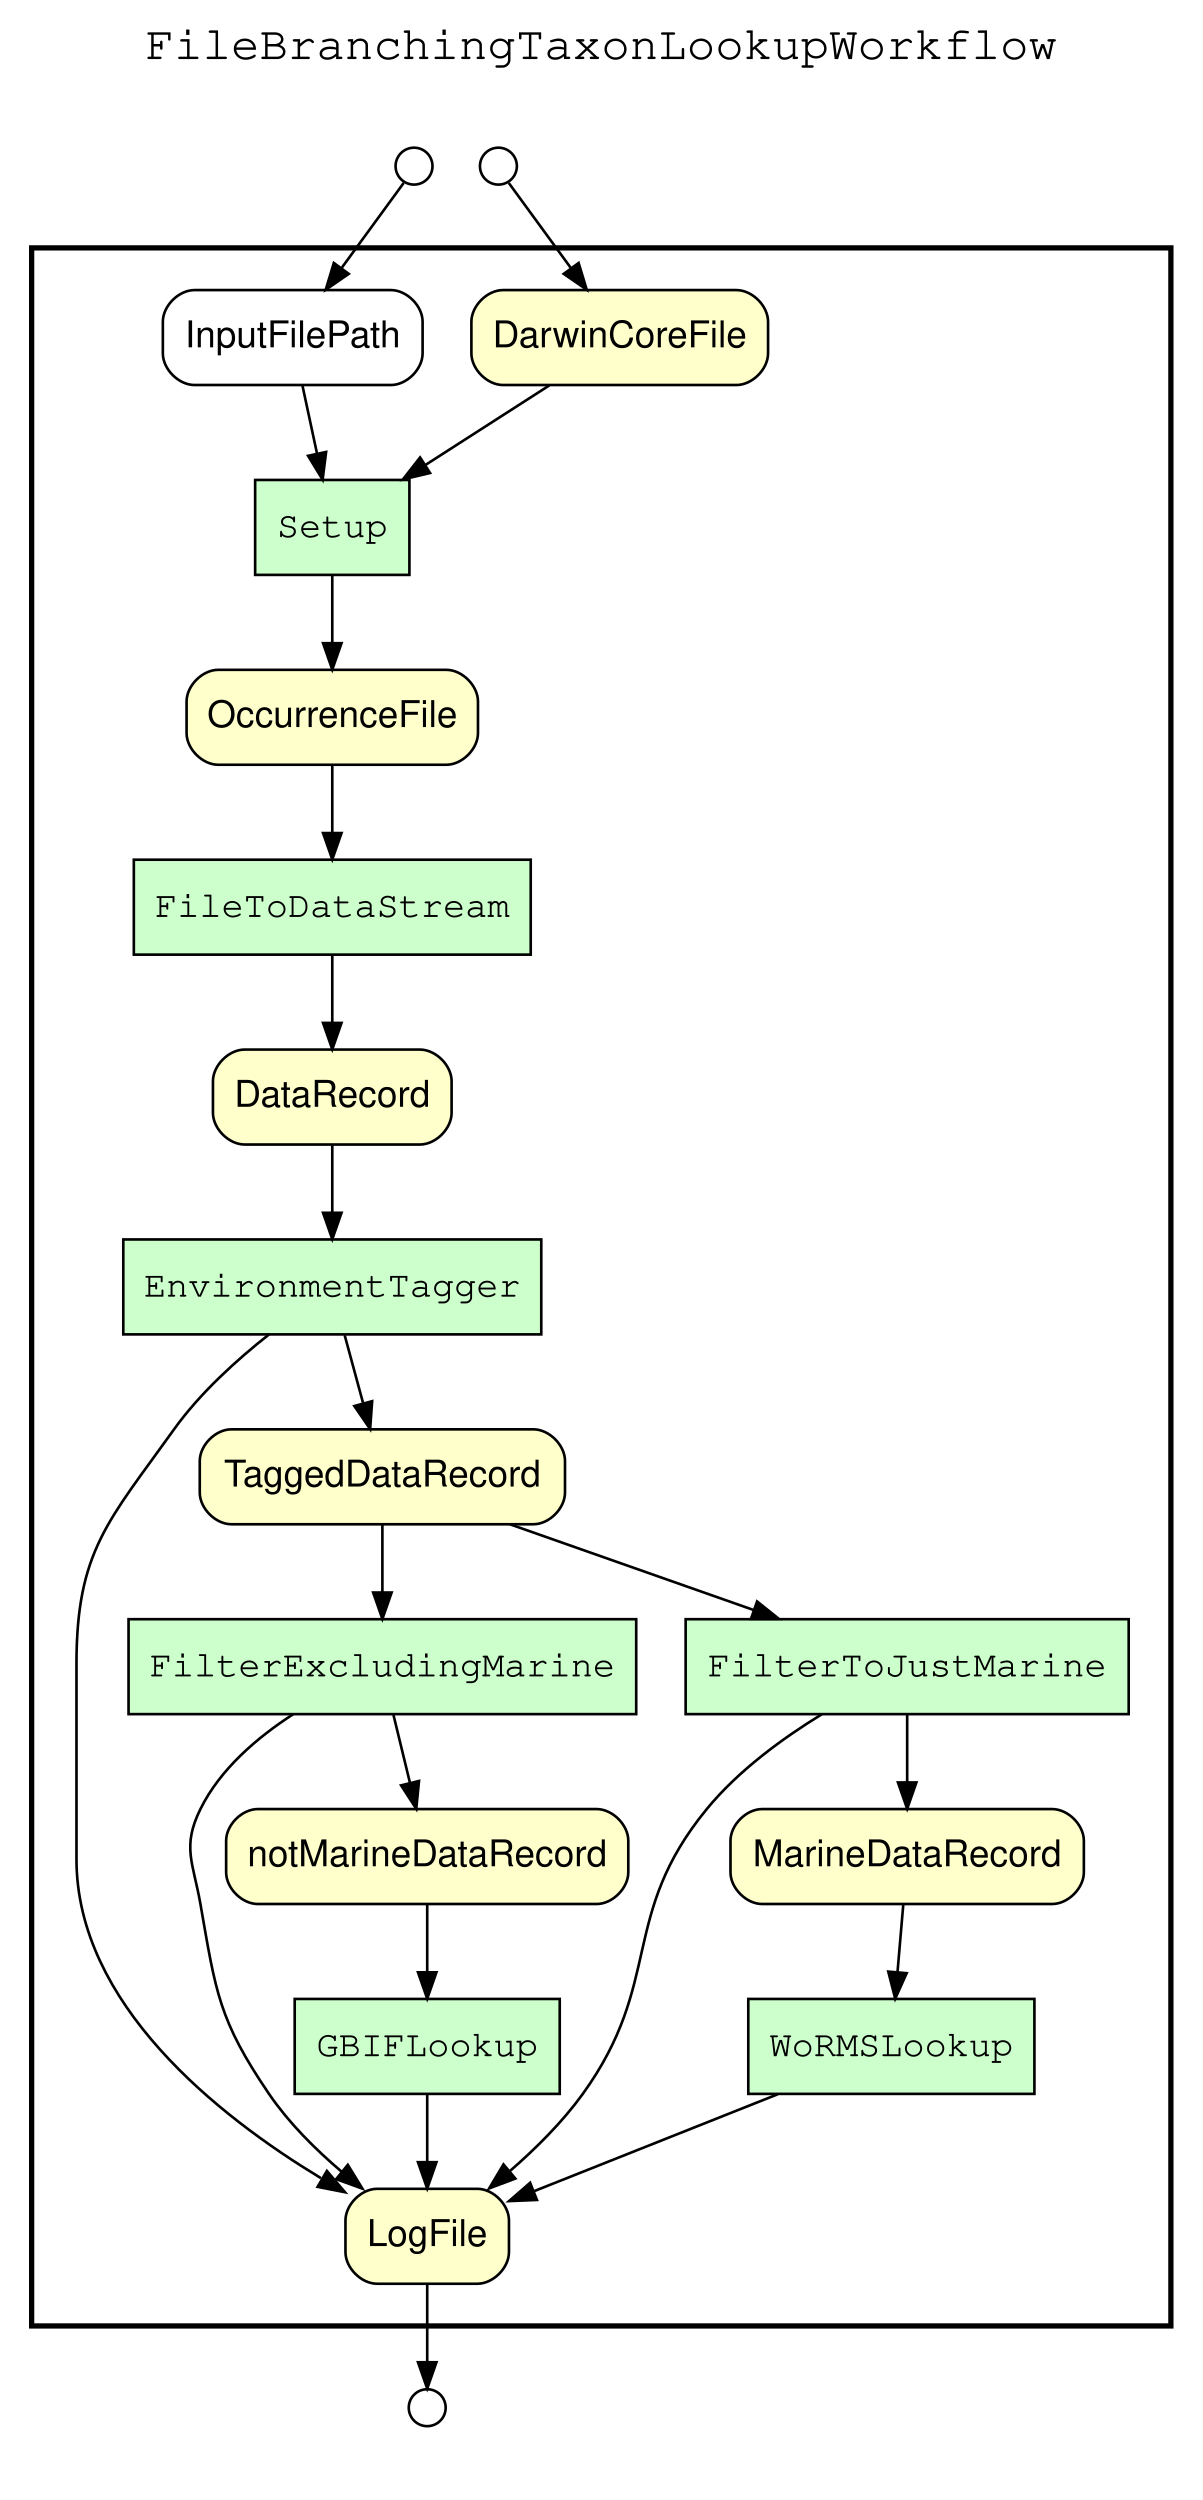
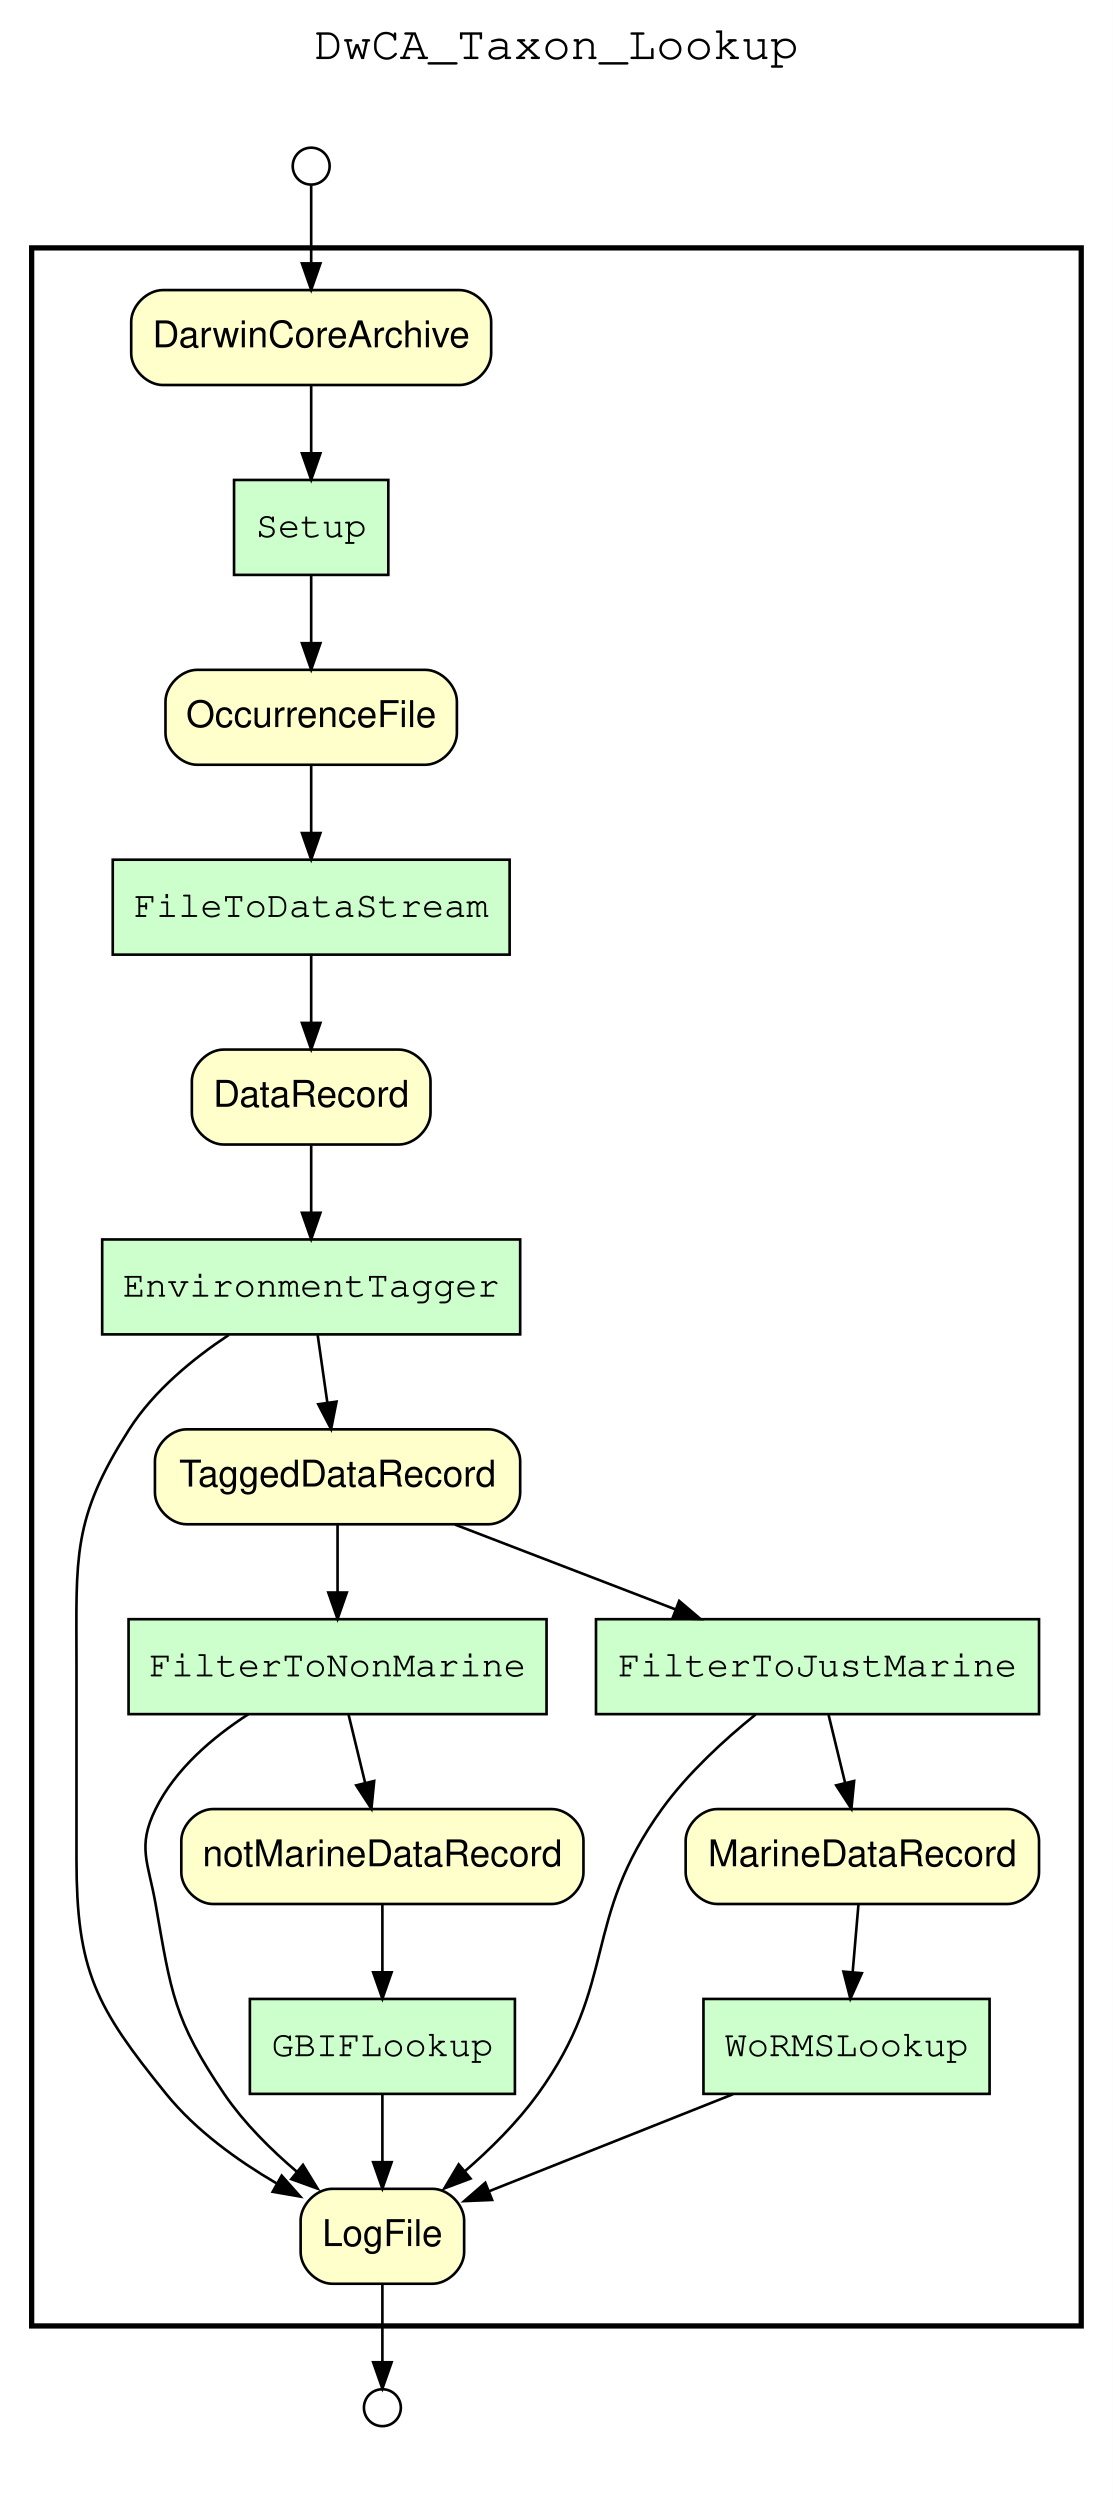
- <svg xmlns="http://www.w3.org/2000/svg" width="456pt" height="948pt" viewBox="0.00 0.00 456.00 948.00">
+ <svg xmlns="http://www.w3.org/2000/svg" width="422pt" height="948pt" viewBox="0.00 0.00 422.00 948.00">
  <g id="graph0" class="graph" transform="scale(1 1) rotate(0) translate(4 944)">
-     <polygon fill="white" stroke="none" points="-4,4 -4,-944 452,-944 452,4 -4,4" />
-     <text text-anchor="middle" x="224" y="-921.6" font-family="Courier,monospace" font-size="18.00">FileBranchingTaxonLookupWorkflow</text>
+     <polygon fill="white" stroke="none" points="-4,4 -4,-944 418,-944 418,4 -4,4" />
+     <text text-anchor="middle" x="207" y="-921.6" font-family="Courier,monospace" font-size="18.00">DwCA_Taxon_Lookup</text>
    <g id="clust1" class="cluster">
-       <polygon fill="none" stroke="black" stroke-width="2" points="8,-62 8,-850 440,-850 440,-62 8,-62" />
+       <polygon fill="none" stroke="black" stroke-width="2" points="8,-62 8,-850 406,-850 406,-62 8,-62" />
    </g>
    <g id="clust2" class="cluster">
-       <polygon fill="none" stroke="white" stroke-width="2" points="16,-70 16,-842 432,-842 432,-70 16,-70" />
+       <polygon fill="none" stroke="white" stroke-width="2" points="16,-70 16,-842 398,-842 398,-70 16,-70" />
    </g>
    <g id="clust3" class="cluster">
-       <polygon fill="none" stroke="white" stroke-width="2" points="130,-858 130,-904 208,-904 208,-858 130,-858" />
+       <polygon fill="none" stroke="white" stroke-width="2" points="91,-858 91,-904 137,-904 137,-858 91,-858" />
    </g>
    <g id="clust4" class="cluster">
-       <polygon fill="none" stroke="white" stroke-width="2" points="138,-866 138,-896 200,-896 200,-866 138,-866" />
+       <polygon fill="none" stroke="white" stroke-width="2" points="99,-866 99,-896 129,-896 129,-866 99,-866" />
    </g>
    <g id="clust5" class="cluster">
-       <polygon fill="none" stroke="white" stroke-width="2" points="135,-8 135,-54 181,-54 181,-8 135,-8" />
+       <polygon fill="none" stroke="white" stroke-width="2" points="118,-8 118,-54 164,-54 164,-8 118,-8" />
    </g>
    <g id="clust6" class="cluster">
-       <polygon fill="none" stroke="white" stroke-width="2" points="143,-16 143,-46 173,-46 173,-16 143,-16" />
+       <polygon fill="none" stroke="white" stroke-width="2" points="126,-16 126,-46 156,-46 156,-16 126,-16" />
    </g>
    <g id="node1" class="node">
-       <polygon fill="#ccffcc" stroke="black" points="197.25,-618 46.75,-618 46.75,-582 197.25,-582 197.25,-618" />
-       <text text-anchor="middle" x="122" y="-596.3" font-family="Courier,monospace" font-size="14.00">FileToDataStream</text>
+       <polygon fill="#ccffcc" stroke="black" points="189.25,-618 38.75,-618 38.75,-582 189.25,-582 189.25,-618" />
+       <text text-anchor="middle" x="114" y="-596.3" font-family="Courier,monospace" font-size="14.00">FileToDataStream</text>
    </g>
    <g id="node10" class="node">
-       <path fill="#ffffcc" stroke="black" d="M155.25,-546C155.25,-546 88.75,-546 88.75,-546 82.75,-546 76.75,-540 76.75,-534 76.75,-534 76.75,-522 76.75,-522 76.75,-516 82.75,-510 88.75,-510 88.75,-510 155.25,-510 155.25,-510 161.25,-510 167.25,-516 167.25,-522 167.25,-522 167.25,-534 167.25,-534 167.25,-540 161.25,-546 155.25,-546" />
-       <text text-anchor="middle" x="122" y="-524.3" font-family="Helvetica,sans-Serif" font-size="14.00">DataRecord</text>
+       <path fill="#ffffcc" stroke="black" d="M147.25,-546C147.25,-546 80.75,-546 80.75,-546 74.75,-546 68.75,-540 68.75,-534 68.75,-534 68.75,-522 68.75,-522 68.75,-516 74.75,-510 80.75,-510 80.75,-510 147.25,-510 147.25,-510 153.25,-510 159.25,-516 159.25,-522 159.25,-522 159.25,-534 159.25,-534 159.25,-540 153.25,-546 147.25,-546" />
+       <text text-anchor="middle" x="114" y="-524.3" font-family="Helvetica,sans-Serif" font-size="14.00">DataRecord</text>
+     </g>
+     <g id="edge9" class="edge">
+       <path fill="none" stroke="black" d="M114,-581.697C114,-573.983 114,-564.712 114,-556.112" />
+       <polygon fill="black" stroke="black" points="117.5,-556.104 114,-546.104 110.5,-556.104 117.5,-556.104" />
+     </g>
+     <g id="node2" class="node">
+       <polygon fill="#ccffcc" stroke="black" points="143.25,-762 84.75,-762 84.75,-726 143.25,-726 143.25,-762" />
+       <text text-anchor="middle" x="114" y="-740.3" font-family="Courier,monospace" font-size="14.00">Setup</text>
+     </g>
+     <g id="node9" class="node">
+       <path fill="#ffffcc" stroke="black" d="M157.25,-690C157.25,-690 70.75,-690 70.75,-690 64.75,-690 58.75,-684 58.75,-678 58.75,-678 58.75,-666 58.75,-666 58.75,-660 64.75,-654 70.75,-654 70.75,-654 157.25,-654 157.25,-654 163.25,-654 169.25,-660 169.25,-666 169.25,-666 169.25,-678 169.25,-678 169.25,-684 163.25,-690 157.25,-690" />
+       <text text-anchor="middle" x="114" y="-668.3" font-family="Helvetica,sans-Serif" font-size="14.00">OccurrenceFile</text>
+     </g>
+     <g id="edge8" class="edge">
+       <path fill="none" stroke="black" d="M114,-725.697C114,-717.983 114,-708.712 114,-700.112" />
+       <polygon fill="black" stroke="black" points="117.5,-700.104 114,-690.104 110.5,-700.104 117.5,-700.104" />
+     </g>
+     <g id="node3" class="node">
+       <polygon fill="#ccffcc" stroke="black" points="191.25,-186 90.75,-186 90.75,-150 191.25,-150 191.25,-186" />
+       <text text-anchor="middle" x="141" y="-164.3" font-family="Courier,monospace" font-size="14.00">GBIFLookup</text>
+     </g>
+     <g id="node11" class="node">
+       <path fill="#ffffcc" stroke="black" d="M160,-114C160,-114 122,-114 122,-114 116,-114 110,-108 110,-102 110,-102 110,-90 110,-90 110,-84 116,-78 122,-78 122,-78 160,-78 160,-78 166,-78 172,-84 172,-90 172,-90 172,-102 172,-102 172,-108 166,-114 160,-114" />
+       <text text-anchor="middle" x="141" y="-92.3" font-family="Helvetica,sans-Serif" font-size="14.00">LogFile</text>
+     </g>
+     <g id="edge17" class="edge">
+       <path fill="none" stroke="black" d="M141,-149.697C141,-141.983 141,-132.712 141,-124.112" />
+       <polygon fill="black" stroke="black" points="144.5,-124.104 141,-114.104 137.5,-124.104 144.5,-124.104" />
+     </g>
+     <g id="node4" class="node">
+       <polygon fill="#ccffcc" stroke="black" points="371.25,-186 262.75,-186 262.75,-150 371.25,-150 371.25,-186" />
+       <text text-anchor="middle" x="317" y="-164.3" font-family="Courier,monospace" font-size="14.00">WoRMSLookup</text>
+     </g>
+     <g id="edge16" class="edge">
+       <path fill="none" stroke="black" d="M273.946,-149.876C245.725,-138.652 209.075,-124.075 181.405,-113.07" />
+       <polygon fill="black" stroke="black" points="182.606,-109.781 172.021,-109.338 180.019,-116.286 182.606,-109.781" />
+     </g>
+     <g id="node5" class="node">
+       <polygon fill="#ccffcc" stroke="black" points="203.25,-330 44.75,-330 44.75,-294 203.25,-294 203.25,-330" />
+       <text text-anchor="middle" x="124" y="-308.3" font-family="Courier,monospace" font-size="14.00">FilterToNonMarine</text>
+     </g>
+     <g id="edge14" class="edge">
+       <path fill="none" stroke="black" d="M90.164,-293.961C76.621,-285.216 62.479,-273.175 55,-258 47.927,-243.648 52.242,-237.76 55,-222 60.866,-188.487 61.877,-178.139 81,-150 88.459,-139.025 98.7,-128.864 108.61,-120.437" />
+       <polygon fill="black" stroke="black" points="110.886,-123.097 116.428,-114.067 106.464,-117.67 110.886,-123.097" />
+     </g>
+     <g id="node14" class="node">
+       <path fill="#ffffcc" stroke="black" d="M205.25,-258C205.25,-258 76.75,-258 76.75,-258 70.75,-258 64.75,-252 64.75,-246 64.75,-246 64.75,-234 64.75,-234 64.75,-228 70.75,-222 76.75,-222 76.75,-222 205.25,-222 205.25,-222 211.25,-222 217.25,-228 217.25,-234 217.25,-234 217.25,-246 217.25,-246 217.25,-252 211.25,-258 205.25,-258" />
+       <text text-anchor="middle" x="141" y="-236.3" font-family="Helvetica,sans-Serif" font-size="14.00">notMarineDataRecord</text>
+     </g>
+     <g id="edge15" class="edge">
+       <path fill="none" stroke="black" d="M128.202,-293.697C130.096,-285.898 132.377,-276.509 134.484,-267.829" />
+       <polygon fill="black" stroke="black" points="137.887,-268.648 136.846,-258.104 131.085,-266.996 137.887,-268.648" />
+     </g>
+     <g id="node6" class="node">
+       <polygon fill="#ccffcc" stroke="black" points="390,-330 222,-330 222,-294 390,-294 390,-330" />
+       <text text-anchor="middle" x="306" y="-308.3" font-family="Courier,monospace" font-size="14.00">FilterToJustMarine</text>
+     </g>
+     <g id="edge12" class="edge">
+       <path fill="none" stroke="black" d="M282.503,-293.838C270.685,-284.301 256.824,-271.626 247,-258 216.384,-215.538 230.616,-192.462 200,-150 192.248,-139.248 181.983,-129.088 172.192,-120.595" />
+       <polygon fill="black" stroke="black" points="174.414,-117.892 164.497,-114.162 169.924,-123.262 174.414,-117.892" />
+     </g>
+     <g id="node13" class="node">
+       <path fill="#ffffcc" stroke="black" d="M378,-258C378,-258 268,-258 268,-258 262,-258 256,-252 256,-246 256,-246 256,-234 256,-234 256,-228 262,-222 268,-222 268,-222 378,-222 378,-222 384,-222 390,-228 390,-234 390,-234 390,-246 390,-246 390,-252 384,-258 378,-258" />
+       <text text-anchor="middle" x="323" y="-236.3" font-family="Helvetica,sans-Serif" font-size="14.00">MarineDataRecord</text>
+     </g>
+     <g id="edge13" class="edge">
+       <path fill="none" stroke="black" d="M310.202,-293.697C312.096,-285.898 314.377,-276.509 316.484,-267.829" />
+       <polygon fill="black" stroke="black" points="319.887,-268.648 318.846,-258.104 313.085,-266.996 319.887,-268.648" />
+     </g>
+     <g id="node7" class="node">
+       <polygon fill="#ccffcc" stroke="black" points="193.25,-474 34.75,-474 34.75,-438 193.25,-438 193.25,-474" />
+       <text text-anchor="middle" x="114" y="-452.3" font-family="Courier,monospace" font-size="14.00">EnvironmentTagger</text>
    </g>
    <g id="edge10" class="edge">
-       <path fill="none" stroke="black" d="M122,-581.697C122,-573.983 122,-564.712 122,-556.112" />
-       <polygon fill="black" stroke="black" points="125.5,-556.104 122,-546.104 118.5,-556.104 125.5,-556.104" />
+       <path fill="none" stroke="black" d="M82.772,-437.8C69.225,-428.821 54.351,-416.639 45,-402 23.176,-367.833 25,-353.542 25,-313 25,-313 25,-313 25,-239 25,-196.656 32.343,-182.9 59,-150 70.223,-136.148 86.065,-124.733 100.835,-116.089" />
+       <polygon fill="black" stroke="black" points="102.812,-118.995 109.843,-111.069 99.404,-112.88 102.812,-118.995" />
    </g>
-     <g id="node2" class="node">
-       <polygon fill="#ccffcc" stroke="black" points="151.25,-762 92.75,-762 92.75,-726 151.25,-726 151.25,-762" />
-       <text text-anchor="middle" x="122" y="-740.3" font-family="Courier,monospace" font-size="14.00">Setup</text>
+     <g id="node12" class="node">
+       <path fill="#ffffcc" stroke="black" d="M181.25,-402C181.25,-402 66.75,-402 66.75,-402 60.75,-402 54.75,-396 54.75,-390 54.75,-390 54.75,-378 54.75,-378 54.75,-372 60.75,-366 66.75,-366 66.75,-366 181.25,-366 181.25,-366 187.25,-366 193.25,-372 193.25,-378 193.25,-378 193.25,-390 193.25,-390 193.25,-396 187.25,-402 181.25,-402" />
+       <text text-anchor="middle" x="124" y="-380.3" font-family="Helvetica,sans-Serif" font-size="14.00">TaggedDataRecord</text>
    </g>
-     <g id="node9" class="node">
-       <path fill="#ffffcc" stroke="black" d="M165.25,-690C165.25,-690 78.75,-690 78.75,-690 72.75,-690 66.75,-684 66.75,-678 66.75,-678 66.75,-666 66.75,-666 66.75,-660 72.75,-654 78.75,-654 78.75,-654 165.25,-654 165.25,-654 171.25,-654 177.25,-660 177.25,-666 177.25,-666 177.25,-678 177.25,-678 177.25,-684 171.25,-690 165.25,-690" />
-       <text text-anchor="middle" x="122" y="-668.3" font-family="Helvetica,sans-Serif" font-size="14.00">OccurrenceFile</text>
+     <g id="edge11" class="edge">
+       <path fill="none" stroke="black" d="M116.472,-437.697C117.574,-429.983 118.898,-420.712 120.127,-412.112" />
+       <polygon fill="black" stroke="black" points="123.607,-412.499 121.557,-402.104 116.677,-411.509 123.607,-412.499" />
    </g>
-     <g id="edge9" class="edge">
-       <path fill="none" stroke="black" d="M122,-725.697C122,-717.983 122,-708.712 122,-700.112" />
-       <polygon fill="black" stroke="black" points="125.5,-700.104 122,-690.104 118.5,-700.104 125.5,-700.104" />
+     <g id="node8" class="node">
+       <path fill="#ffffcc" stroke="black" d="M170.25,-834C170.25,-834 57.75,-834 57.75,-834 51.75,-834 45.75,-828 45.75,-822 45.75,-822 45.75,-810 45.75,-810 45.75,-804 51.75,-798 57.75,-798 57.75,-798 170.25,-798 170.25,-798 176.25,-798 182.25,-804 182.25,-810 182.25,-810 182.25,-822 182.25,-822 182.25,-828 176.25,-834 170.25,-834" />
+       <text text-anchor="middle" x="114" y="-812.3" font-family="Helvetica,sans-Serif" font-size="14.00">DarwinCoreArchive</text>
    </g>
-     <g id="node3" class="node">
-       <polygon fill="#ccffcc" stroke="black" points="208.25,-186 107.75,-186 107.75,-150 208.25,-150 208.25,-186" />
-       <text text-anchor="middle" x="158" y="-164.3" font-family="Courier,monospace" font-size="14.00">GBIFLookup</text>
+     <g id="edge7" class="edge">
+       <path fill="none" stroke="black" d="M114,-797.697C114,-789.983 114,-780.712 114,-772.112" />
+       <polygon fill="black" stroke="black" points="117.5,-772.104 114,-762.104 110.5,-772.104 117.5,-772.104" />
    </g>
-     <g id="node11" class="node">
-       <path fill="#ffffcc" stroke="black" d="M177,-114C177,-114 139,-114 139,-114 133,-114 127,-108 127,-102 127,-102 127,-90 127,-90 127,-84 133,-78 139,-78 139,-78 177,-78 177,-78 183,-78 189,-84 189,-90 189,-90 189,-102 189,-102 189,-108 183,-114 177,-114" />
-       <text text-anchor="middle" x="158" y="-92.3" font-family="Helvetica,sans-Serif" font-size="14.00">LogFile</text>
+     <g id="edge6" class="edge">
+       <path fill="none" stroke="black" d="M114,-653.697C114,-645.983 114,-636.712 114,-628.112" />
+       <polygon fill="black" stroke="black" points="117.5,-628.104 114,-618.104 110.5,-628.104 117.5,-628.104" />
+     </g>
+     <g id="edge5" class="edge">
+       <path fill="none" stroke="black" d="M114,-509.697C114,-501.983 114,-492.712 114,-484.112" />
+       <polygon fill="black" stroke="black" points="117.5,-484.104 114,-474.104 110.5,-484.104 117.5,-484.104" />
+     </g>
+     <g id="node16" class="node">
+       <ellipse fill="none" stroke="black" cx="141" cy="-31" rx="7" ry="7" />
+     </g>
+     <g id="edge19" class="edge">
+       <path fill="none" stroke="black" d="M141,-77.785C141,-68.666 141,-57.52 141,-48.508" />
+       <polygon fill="black" stroke="black" points="144.5,-48.242 141,-38.242 137.5,-48.242 144.5,-48.242" />
+     </g>
+     <g id="edge3" class="edge">
+       <path fill="none" stroke="black" d="M124,-365.697C124,-357.983 124,-348.712 124,-340.112" />
+       <polygon fill="black" stroke="black" points="127.5,-340.104 124,-330.104 120.5,-340.104 127.5,-340.104" />
+     </g>
+     <g id="edge4" class="edge">
+       <path fill="none" stroke="black" d="M168.522,-365.876C193.734,-356.179 225.453,-343.98 252.069,-333.743" />
+       <polygon fill="black" stroke="black" points="253.545,-336.925 261.622,-330.068 251.032,-330.391 253.545,-336.925" />
+     </g>
+     <g id="edge2" class="edge">
+       <path fill="none" stroke="black" d="M321.517,-221.697C320.856,-213.983 320.061,-204.712 319.324,-196.112" />
+       <polygon fill="black" stroke="black" points="322.807,-195.769 318.466,-186.104 315.833,-196.367 322.807,-195.769" />
+     </g>
+     <g id="edge1" class="edge">
+       <path fill="none" stroke="black" d="M141,-221.697C141,-213.983 141,-204.712 141,-196.112" />
+       <polygon fill="black" stroke="black" points="144.5,-196.104 141,-186.104 137.5,-196.104 144.5,-196.104" />
+     </g>
+     <g id="node15" class="node">
+       <ellipse fill="none" stroke="black" cx="114" cy="-881" rx="7" ry="7" />
    </g>
    <g id="edge18" class="edge">
-       <path fill="none" stroke="black" d="M158,-149.697C158,-141.983 158,-132.712 158,-124.112" />
-       <polygon fill="black" stroke="black" points="161.5,-124.104 158,-114.104 154.5,-124.104 161.5,-124.104" />
-     </g>
-     <g id="node4" class="node">
-       <polygon fill="#ccffcc" stroke="black" points="388.25,-186 279.75,-186 279.75,-150 388.25,-150 388.25,-186" />
-       <text text-anchor="middle" x="334" y="-164.3" font-family="Courier,monospace" font-size="14.00">WoRMSLookup</text>
-     </g>
-     <g id="edge17" class="edge">
-       <path fill="none" stroke="black" d="M290.946,-149.876C262.725,-138.652 226.075,-124.075 198.405,-113.07" />
-       <polygon fill="black" stroke="black" points="199.606,-109.781 189.021,-109.338 197.019,-116.286 199.606,-109.781" />
-     </g>
-     <g id="node5" class="node">
-       <polygon fill="#ccffcc" stroke="black" points="237.25,-330 44.75,-330 44.75,-294 237.25,-294 237.25,-330" />
-       <text text-anchor="middle" x="141" y="-308.3" font-family="Courier,monospace" font-size="14.00">FilterExcludingMarine</text>
-     </g>
-     <g id="edge15" class="edge">
-       <path fill="none" stroke="black" d="M107.164,-293.961C93.621,-285.216 79.479,-273.175 72,-258 64.927,-243.648 69.242,-237.76 72,-222 77.866,-188.487 78.876,-178.139 98,-150 105.459,-139.025 115.7,-128.864 125.61,-120.437" />
-       <polygon fill="black" stroke="black" points="127.886,-123.097 133.428,-114.067 123.464,-117.67 127.886,-123.097" />
-     </g>
-     <g id="node14" class="node">
-       <path fill="#ffffcc" stroke="black" d="M222.25,-258C222.25,-258 93.75,-258 93.75,-258 87.75,-258 81.75,-252 81.75,-246 81.75,-246 81.75,-234 81.75,-234 81.75,-228 87.75,-222 93.75,-222 93.75,-222 222.25,-222 222.25,-222 228.25,-222 234.25,-228 234.25,-234 234.25,-234 234.25,-246 234.25,-246 234.25,-252 228.25,-258 222.25,-258" />
-       <text text-anchor="middle" x="158" y="-236.3" font-family="Helvetica,sans-Serif" font-size="14.00">notMarineDataRecord</text>
-     </g>
-     <g id="edge16" class="edge">
-       <path fill="none" stroke="black" d="M145.202,-293.697C147.096,-285.898 149.377,-276.509 151.484,-267.829" />
-       <polygon fill="black" stroke="black" points="154.887,-268.648 153.846,-258.104 148.085,-266.996 154.887,-268.648" />
-     </g>
-     <g id="node6" class="node">
-       <polygon fill="#ccffcc" stroke="black" points="424,-330 256,-330 256,-294 424,-294 424,-330" />
-       <text text-anchor="middle" x="340" y="-308.3" font-family="Courier,monospace" font-size="14.00">FilterToJustMarine</text>
-     </g>
-     <g id="edge13" class="edge">
-       <path fill="none" stroke="black" d="M307.66,-293.971C292.823,-284.883 275.924,-272.561 264,-258 230.834,-217.499 247.616,-192.462 217,-150 209.248,-139.248 198.983,-129.088 189.192,-120.595" />
-       <polygon fill="black" stroke="black" points="191.414,-117.892 181.497,-114.162 186.924,-123.262 191.414,-117.892" />
-     </g>
-     <g id="node13" class="node">
-       <path fill="#ffffcc" stroke="black" d="M395,-258C395,-258 285,-258 285,-258 279,-258 273,-252 273,-246 273,-246 273,-234 273,-234 273,-228 279,-222 285,-222 285,-222 395,-222 395,-222 401,-222 407,-228 407,-234 407,-234 407,-246 407,-246 407,-252 401,-258 395,-258" />
-       <text text-anchor="middle" x="340" y="-236.3" font-family="Helvetica,sans-Serif" font-size="14.00">MarineDataRecord</text>
-     </g>
-     <g id="edge14" class="edge">
-       <path fill="none" stroke="black" d="M340,-293.697C340,-285.983 340,-276.712 340,-268.112" />
-       <polygon fill="black" stroke="black" points="343.5,-268.104 340,-258.104 336.5,-268.104 343.5,-268.104" />
-     </g>
-     <g id="node7" class="node">
-       <polygon fill="#ccffcc" stroke="black" points="201.25,-474 42.75,-474 42.75,-438 201.25,-438 201.25,-474" />
-       <text text-anchor="middle" x="122" y="-452.3" font-family="Courier,monospace" font-size="14.00">EnvironmentTagger</text>
-     </g>
-     <g id="edge11" class="edge">
-       <path fill="none" stroke="black" d="M97.998,-437.976C85.95,-428.478 71.861,-415.794 62,-402 37.088,-367.151 25,-355.838 25,-313 25,-313 25,-313 25,-239 25,-184.12 78.573,-141.703 117.716,-118.035" />
-       <polygon fill="black" stroke="black" points="119.955,-120.78 126.817,-112.708 116.419,-114.739 119.955,-120.78" />
-     </g>
-     <g id="node12" class="node">
-       <path fill="#ffffcc" stroke="black" d="M198.25,-402C198.25,-402 83.75,-402 83.75,-402 77.75,-402 71.75,-396 71.75,-390 71.75,-390 71.75,-378 71.75,-378 71.75,-372 77.75,-366 83.75,-366 83.75,-366 198.25,-366 198.25,-366 204.25,-366 210.25,-372 210.25,-378 210.25,-378 210.25,-390 210.25,-390 210.25,-396 204.25,-402 198.25,-402" />
-       <text text-anchor="middle" x="141" y="-380.3" font-family="Helvetica,sans-Serif" font-size="14.00">TaggedDataRecord</text>
-     </g>
-     <g id="edge12" class="edge">
-       <path fill="none" stroke="black" d="M126.697,-437.697C128.813,-429.898 131.362,-420.509 133.718,-411.829" />
-       <polygon fill="black" stroke="black" points="137.116,-412.672 136.357,-402.104 130.36,-410.838 137.116,-412.672" />
-     </g>
-     <g id="node8" class="node">
-       <path fill="#ffffcc" stroke="black" d="M275.25,-834C275.25,-834 186.75,-834 186.75,-834 180.75,-834 174.75,-828 174.75,-822 174.75,-822 174.75,-810 174.75,-810 174.75,-804 180.75,-798 186.75,-798 186.75,-798 275.25,-798 275.25,-798 281.25,-798 287.25,-804 287.25,-810 287.25,-810 287.25,-822 287.25,-822 287.25,-828 281.25,-834 275.25,-834" />
-       <text text-anchor="middle" x="231" y="-812.3" font-family="Helvetica,sans-Serif" font-size="14.00">DarwinCoreFile</text>
-     </g>
-     <g id="edge7" class="edge">
-       <path fill="none" stroke="black" d="M204.336,-797.876C190.216,-788.808 172.689,-777.552 157.439,-767.759" />
-       <polygon fill="black" stroke="black" points="159.073,-764.648 148.767,-762.19 155.29,-770.538 159.073,-764.648" />
-     </g>
-     <g id="edge6" class="edge">
-       <path fill="none" stroke="black" d="M122,-653.697C122,-645.983 122,-636.712 122,-628.112" />
-       <polygon fill="black" stroke="black" points="125.5,-628.104 122,-618.104 118.5,-628.104 125.5,-628.104" />
-     </g>
-     <g id="edge5" class="edge">
-       <path fill="none" stroke="black" d="M122,-509.697C122,-501.983 122,-492.712 122,-484.112" />
-       <polygon fill="black" stroke="black" points="125.5,-484.104 122,-474.104 118.5,-484.104 125.5,-484.104" />
-     </g>
-     <g id="node18" class="node">
-       <ellipse fill="none" stroke="black" cx="158" cy="-31" rx="7" ry="7" />
-     </g>
-     <g id="edge21" class="edge">
-       <path fill="none" stroke="black" d="M158,-77.785C158,-68.666 158,-57.52 158,-48.508" />
-       <polygon fill="black" stroke="black" points="161.5,-48.242 158,-38.242 154.5,-48.242 161.5,-48.242" />
-     </g>
-     <g id="edge3" class="edge">
-       <path fill="none" stroke="black" d="M141,-365.697C141,-357.983 141,-348.712 141,-340.112" />
-       <polygon fill="black" stroke="black" points="144.5,-340.104 141,-330.104 137.5,-340.104 144.5,-340.104" />
-     </g>
-     <g id="edge4" class="edge">
-       <path fill="none" stroke="black" d="M189.426,-365.966C217.231,-356.185 252.336,-343.836 281.654,-333.524" />
-       <polygon fill="black" stroke="black" points="283.084,-336.731 291.356,-330.111 280.762,-330.127 283.084,-336.731" />
-     </g>
-     <g id="edge2" class="edge">
-       <path fill="none" stroke="black" d="M338.517,-221.697C337.856,-213.983 337.061,-204.712 336.324,-196.112" />
-       <polygon fill="black" stroke="black" points="339.807,-195.769 335.466,-186.104 332.833,-196.367 339.807,-195.769" />
-     </g>
-     <g id="edge1" class="edge">
-       <path fill="none" stroke="black" d="M158,-221.697C158,-213.983 158,-204.712 158,-196.112" />
-       <polygon fill="black" stroke="black" points="161.5,-196.104 158,-186.104 154.5,-196.104 161.5,-196.104" />
-     </g>
-     <g id="node15" class="node">
-       <path fill="#ffffff" stroke="black" d="M144.25,-834C144.25,-834 69.75,-834 69.75,-834 63.75,-834 57.75,-828 57.75,-822 57.75,-822 57.75,-810 57.75,-810 57.75,-804 63.75,-798 69.75,-798 69.75,-798 144.25,-798 144.25,-798 150.25,-798 156.25,-804 156.25,-810 156.25,-810 156.25,-822 156.25,-822 156.25,-828 150.25,-834 144.25,-834" />
-       <text text-anchor="middle" x="107" y="-812.3" font-family="Helvetica,sans-Serif" font-size="14.00">InputFilePath</text>
-     </g>
-     <g id="edge8" class="edge">
-       <path fill="none" stroke="black" d="M110.708,-797.697C112.361,-789.983 114.347,-780.712 116.19,-772.112" />
-       <polygon fill="black" stroke="black" points="119.662,-772.616 118.335,-762.104 112.817,-771.149 119.662,-772.616" />
-     </g>
-     <g id="node16" class="node">
-       <ellipse fill="none" stroke="black" cx="185" cy="-881" rx="7" ry="7" />
-     </g>
-     <g id="edge19" class="edge">
-       <path fill="none" stroke="black" d="M188.922,-874.629C194.132,-867.493 203.692,-854.4 212.384,-842.496" />
-       <polygon fill="black" stroke="black" points="215.415,-844.28 218.485,-834.14 209.762,-840.152 215.415,-844.28" />
-     </g>
-     <g id="node17" class="node">
-       <ellipse fill="none" stroke="black" cx="153" cy="-881" rx="7" ry="7" />
-     </g>
-     <g id="edge20" class="edge">
-       <path fill="none" stroke="black" d="M149.078,-874.629C143.868,-867.493 134.308,-854.4 125.616,-842.496" />
-       <polygon fill="black" stroke="black" points="128.238,-840.152 119.515,-834.14 122.585,-844.28 128.238,-840.152" />
+       <path fill="none" stroke="black" d="M114,-873.729C114,-866.795 114,-855.154 114,-844.215" />
+       <polygon fill="black" stroke="black" points="117.5,-844.119 114,-834.119 110.5,-844.119 117.5,-844.119" />
    </g>
  </g>
</svg>
